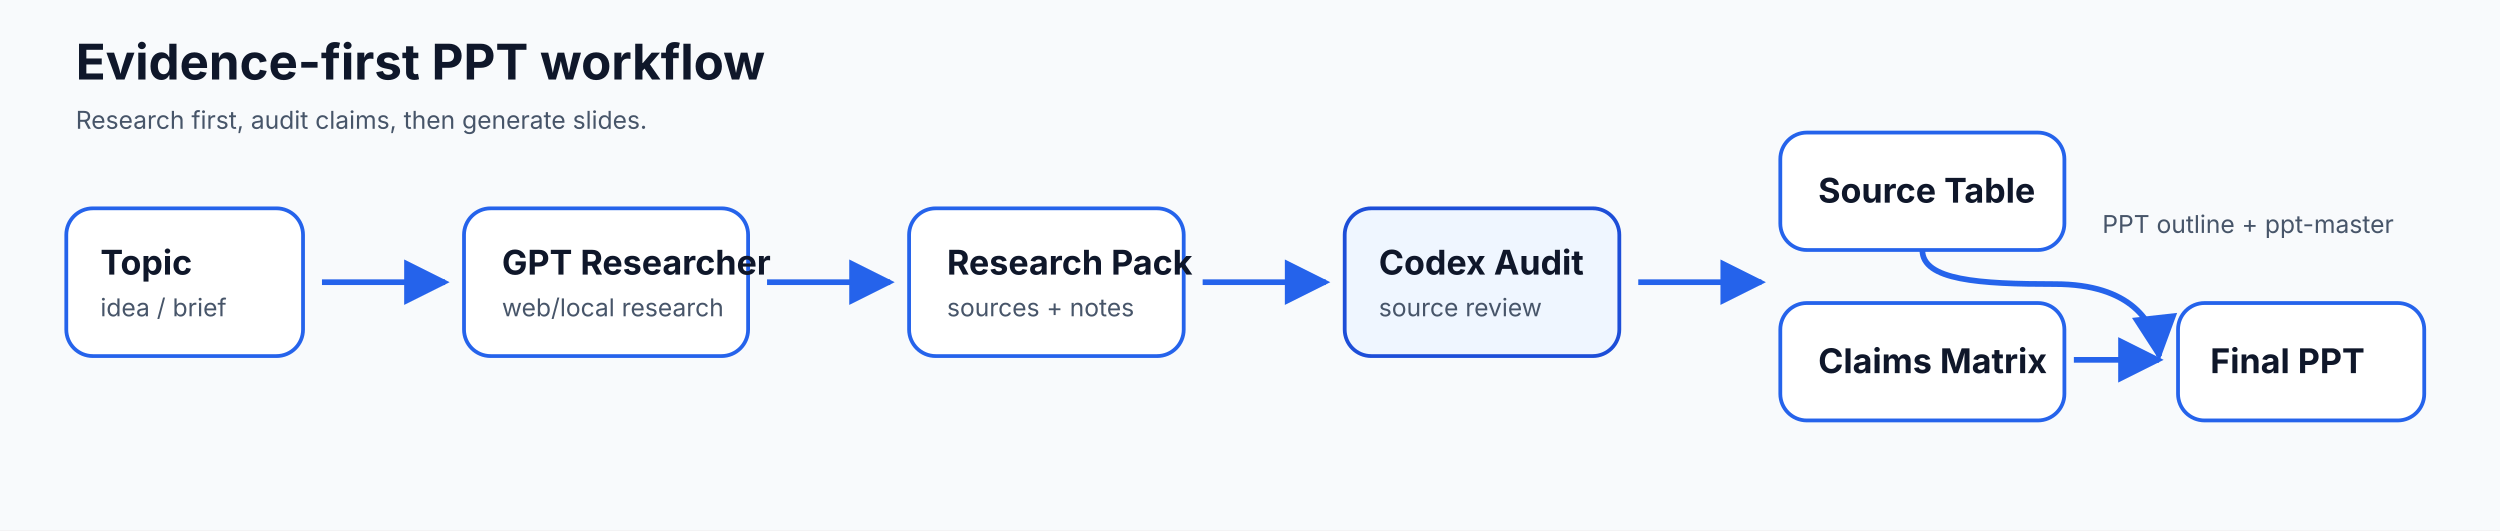
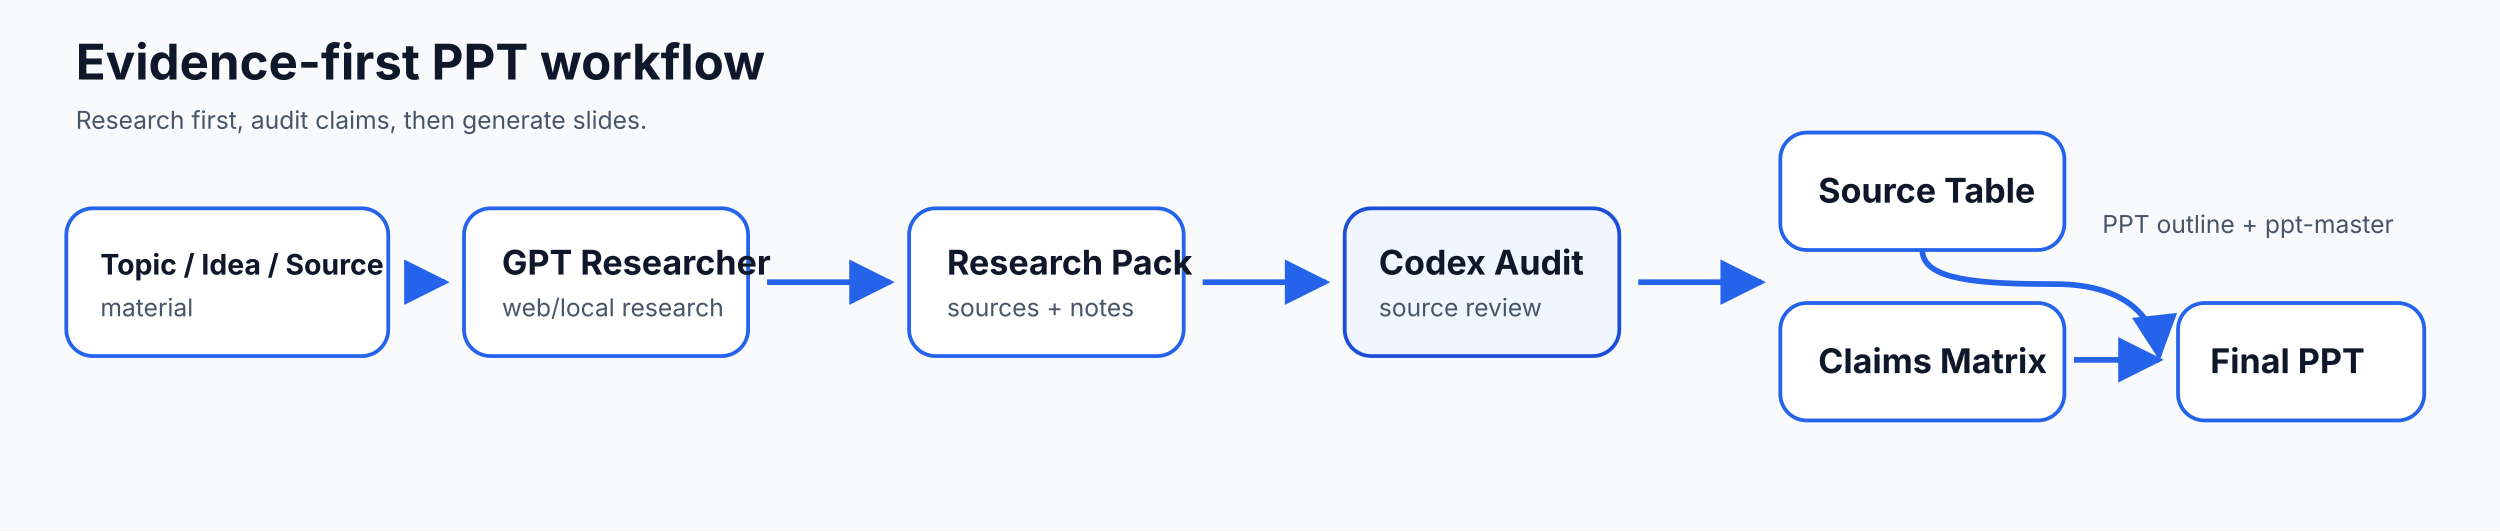
<svg xmlns="http://www.w3.org/2000/svg" width="1320" height="280" viewBox="0 0 1320 280" role="img" aria-labelledby="title desc">
  <defs>
    <marker id="arrow" viewBox="0 0 10 10" refX="9" refY="5" markerWidth="8" markerHeight="8" orient="auto-start-reverse">
      <path d="M 0 0 L 10 5 L 0 10 z" fill="#2563eb" />
    </marker>
    <style>
      .bg{fill:#f8fafc}.box{fill:#ffffff;stroke:#2563eb;stroke-width:2;rx:14}.gate{fill:#eff6ff;stroke:#1d4ed8;stroke-width:2;rx:14}.text{font-family:Inter,Arial,sans-serif;font-size:18px;fill:#0f172a;font-weight:700}.sub{font-family:Inter,Arial,sans-serif;font-size:13px;fill:#475569}.line{stroke:#2563eb;stroke-width:3;marker-end:url(#arrow)}
    </style>
  </defs>
  <rect class="bg" width="1320" height="280" />
  <text x="40" y="42" class="text" style="font-size:26px">Evidence-first PPT workflow</text>
  <text x="40" y="68" class="sub">Research first, audit claims, then generate slides.</text>
  <g transform="translate(35 110)">
-     <rect class="box" width="125" height="78" />
-     <text class="text" x="18" y="35">Topic</text>
-     <text class="sub" x="18" y="57">idea / brief</text>
+     <rect class="box" width="170" height="78" />
+     <text class="text" x="18" y="35" style="font-size:15px">Topic / Idea / Source</text>
+     <text class="sub" x="18" y="57">material</text>
  </g>
-   <line class="line" x1="170" y1="149" x2="235" y2="149" />
+   <line class="line" x1="215" y1="149" x2="235" y2="149" />
  <g transform="translate(245 110)">
    <rect class="box" width="150" height="78" />
    <text class="text" x="20" y="35">GPT Researcher</text>
    <text class="sub" x="20" y="57">web/local research</text>
  </g>
  <line class="line" x1="405" y1="149" x2="470" y2="149" />
  <g transform="translate(480 110)">
    <rect class="box" width="145" height="78" />
    <text class="text" x="20" y="35">Research Pack</text>
    <text class="sub" x="20" y="57">sources + notes</text>
  </g>
  <line class="line" x1="635" y1="149" x2="700" y2="149" />
  <g transform="translate(710 110)">
    <rect class="gate" width="145" height="78" />
    <text class="text" x="18" y="35">Codex Audit</text>
    <text class="sub" x="18" y="57">source review</text>
  </g>
  <line class="line" x1="865" y1="149" x2="930" y2="149" />
  <g transform="translate(940 70)">
    <rect class="box" width="150" height="62" />
    <text class="text" x="20" y="37">Source Table</text>
  </g>
  <g transform="translate(940 160)">
    <rect class="box" width="150" height="62" />
    <text class="text" x="20" y="37">Claims Matrix</text>
  </g>
  <line class="line" x1="1095" y1="190" x2="1140" y2="190" />
  <g transform="translate(1150 160)">
    <rect class="box" width="130" height="62" />
    <text class="text" x="17" y="37">Final PPT</text>
  </g>
  <path d="M1015 132 C1015 148 1045 150 1085 150 C1125 150 1138 170 1140 188" fill="none" stroke="#2563eb" stroke-width="3" marker-end="url(#arrow)" />
  <text x="1110" y="123" class="sub">PPT outline + ppt-master</text>
</svg>
